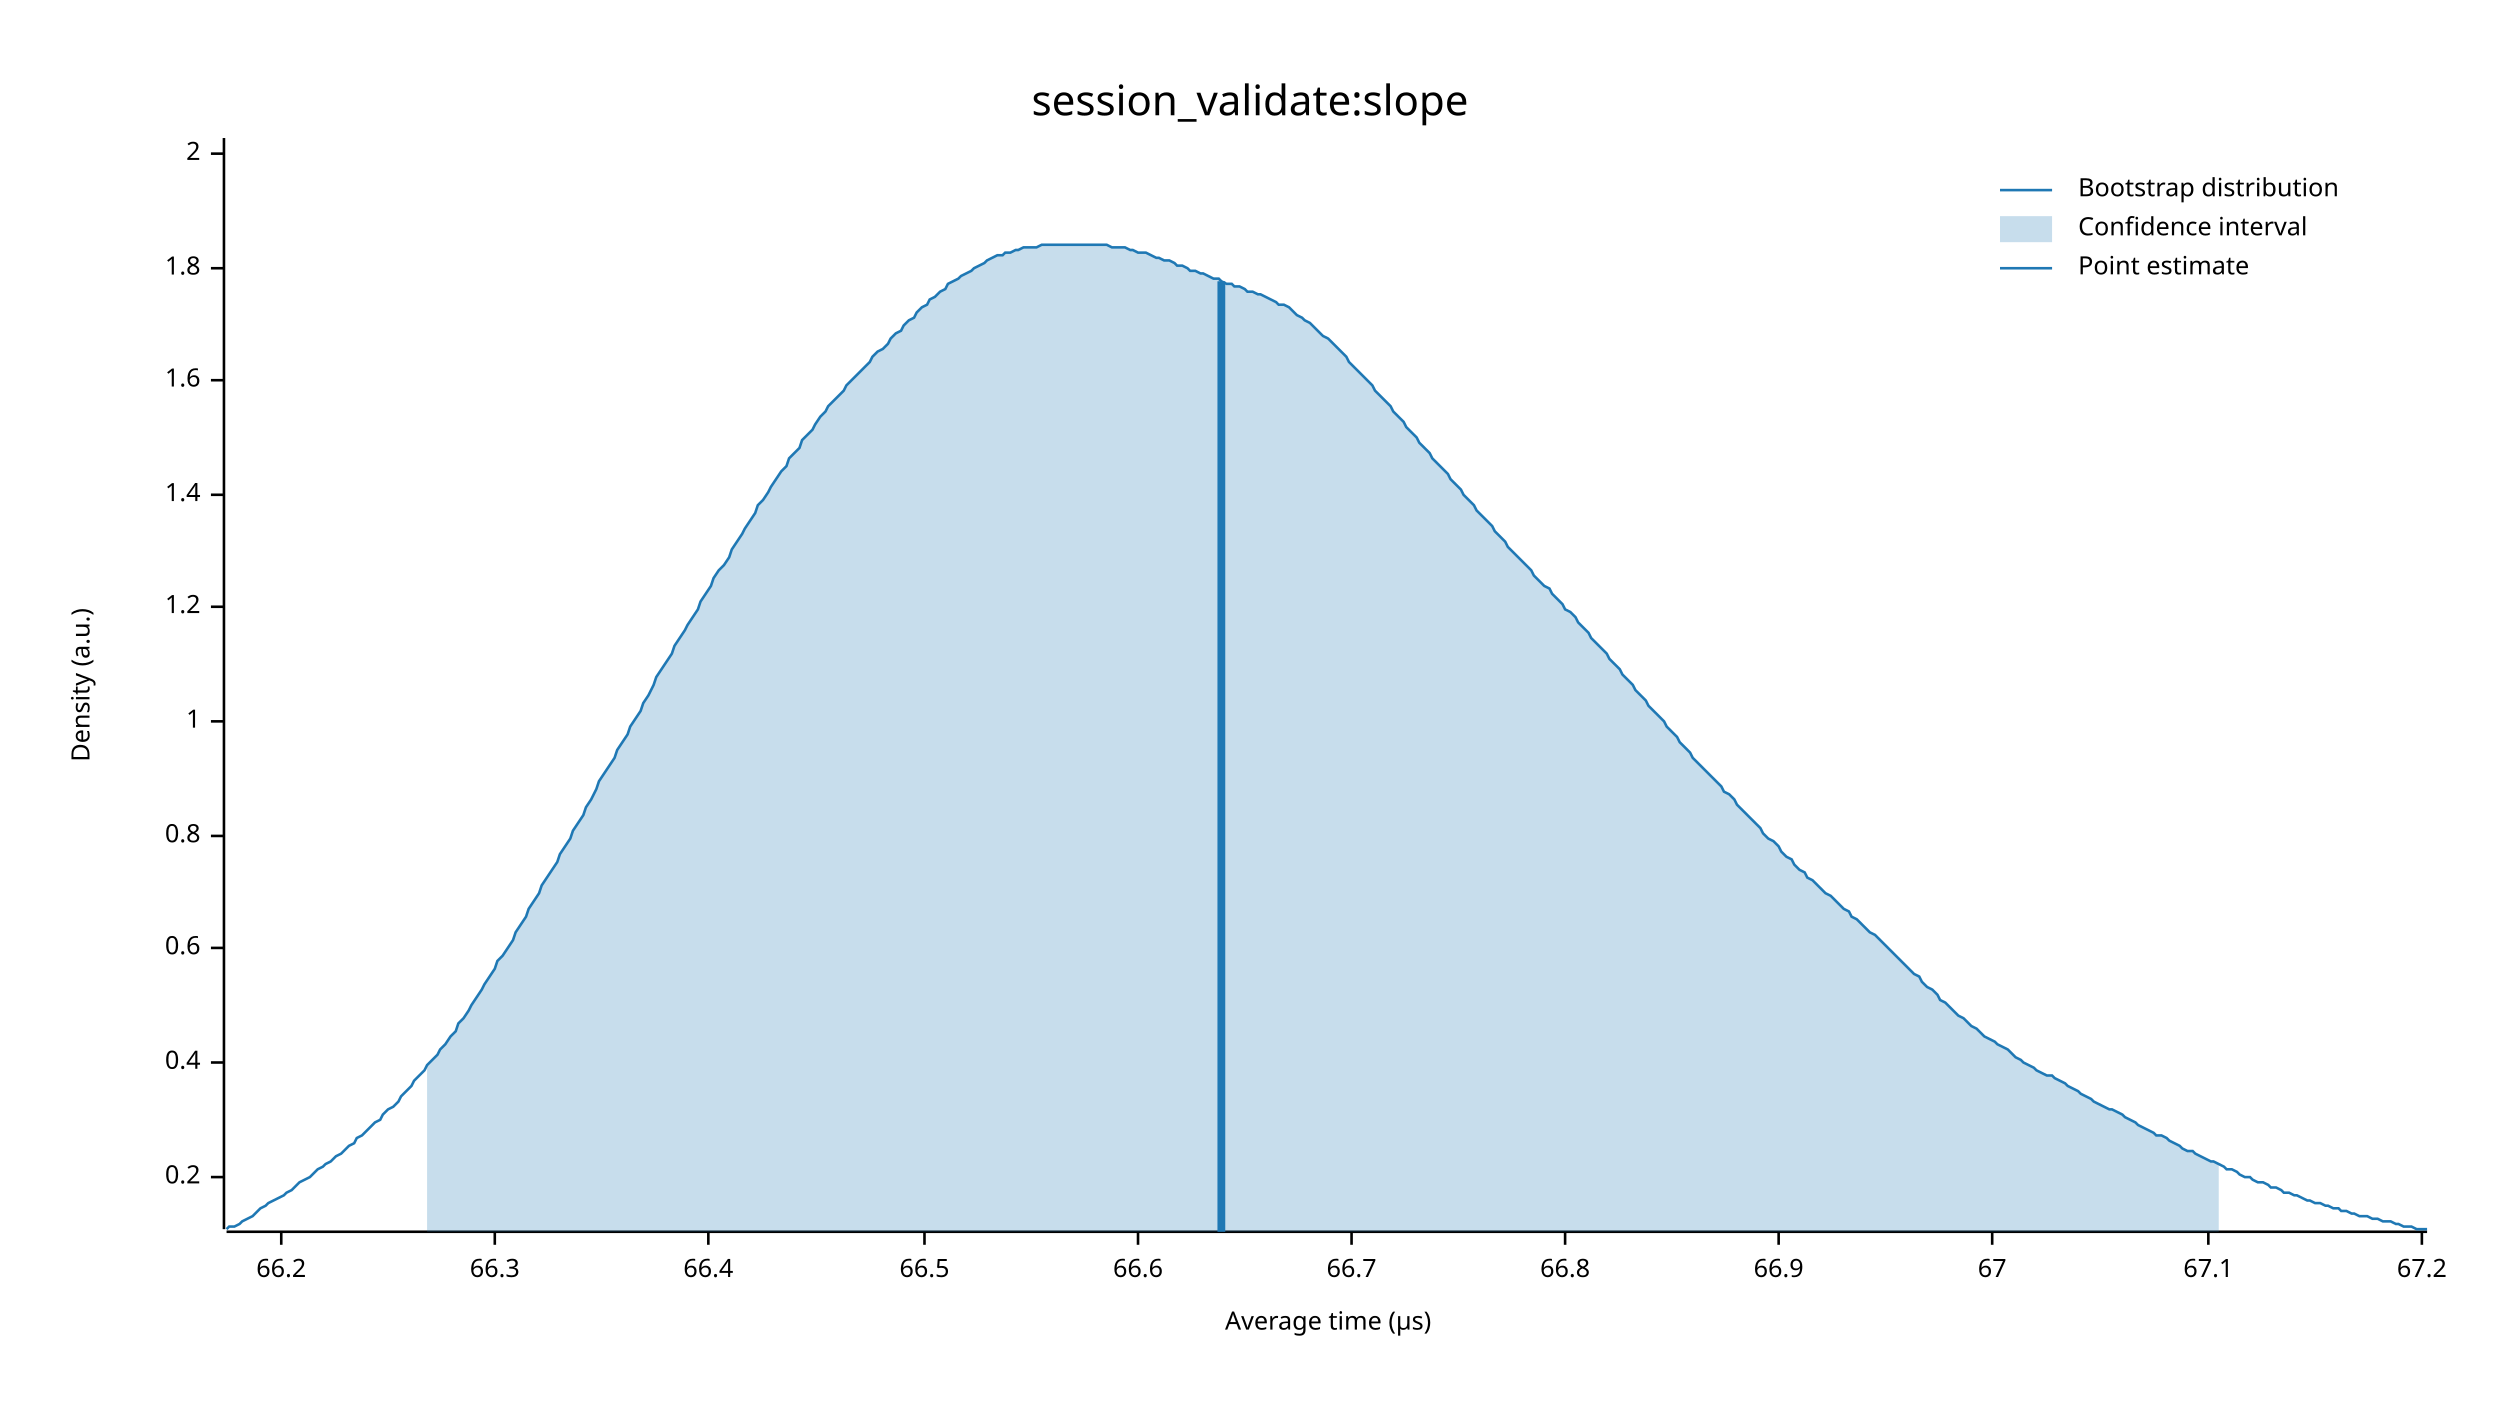
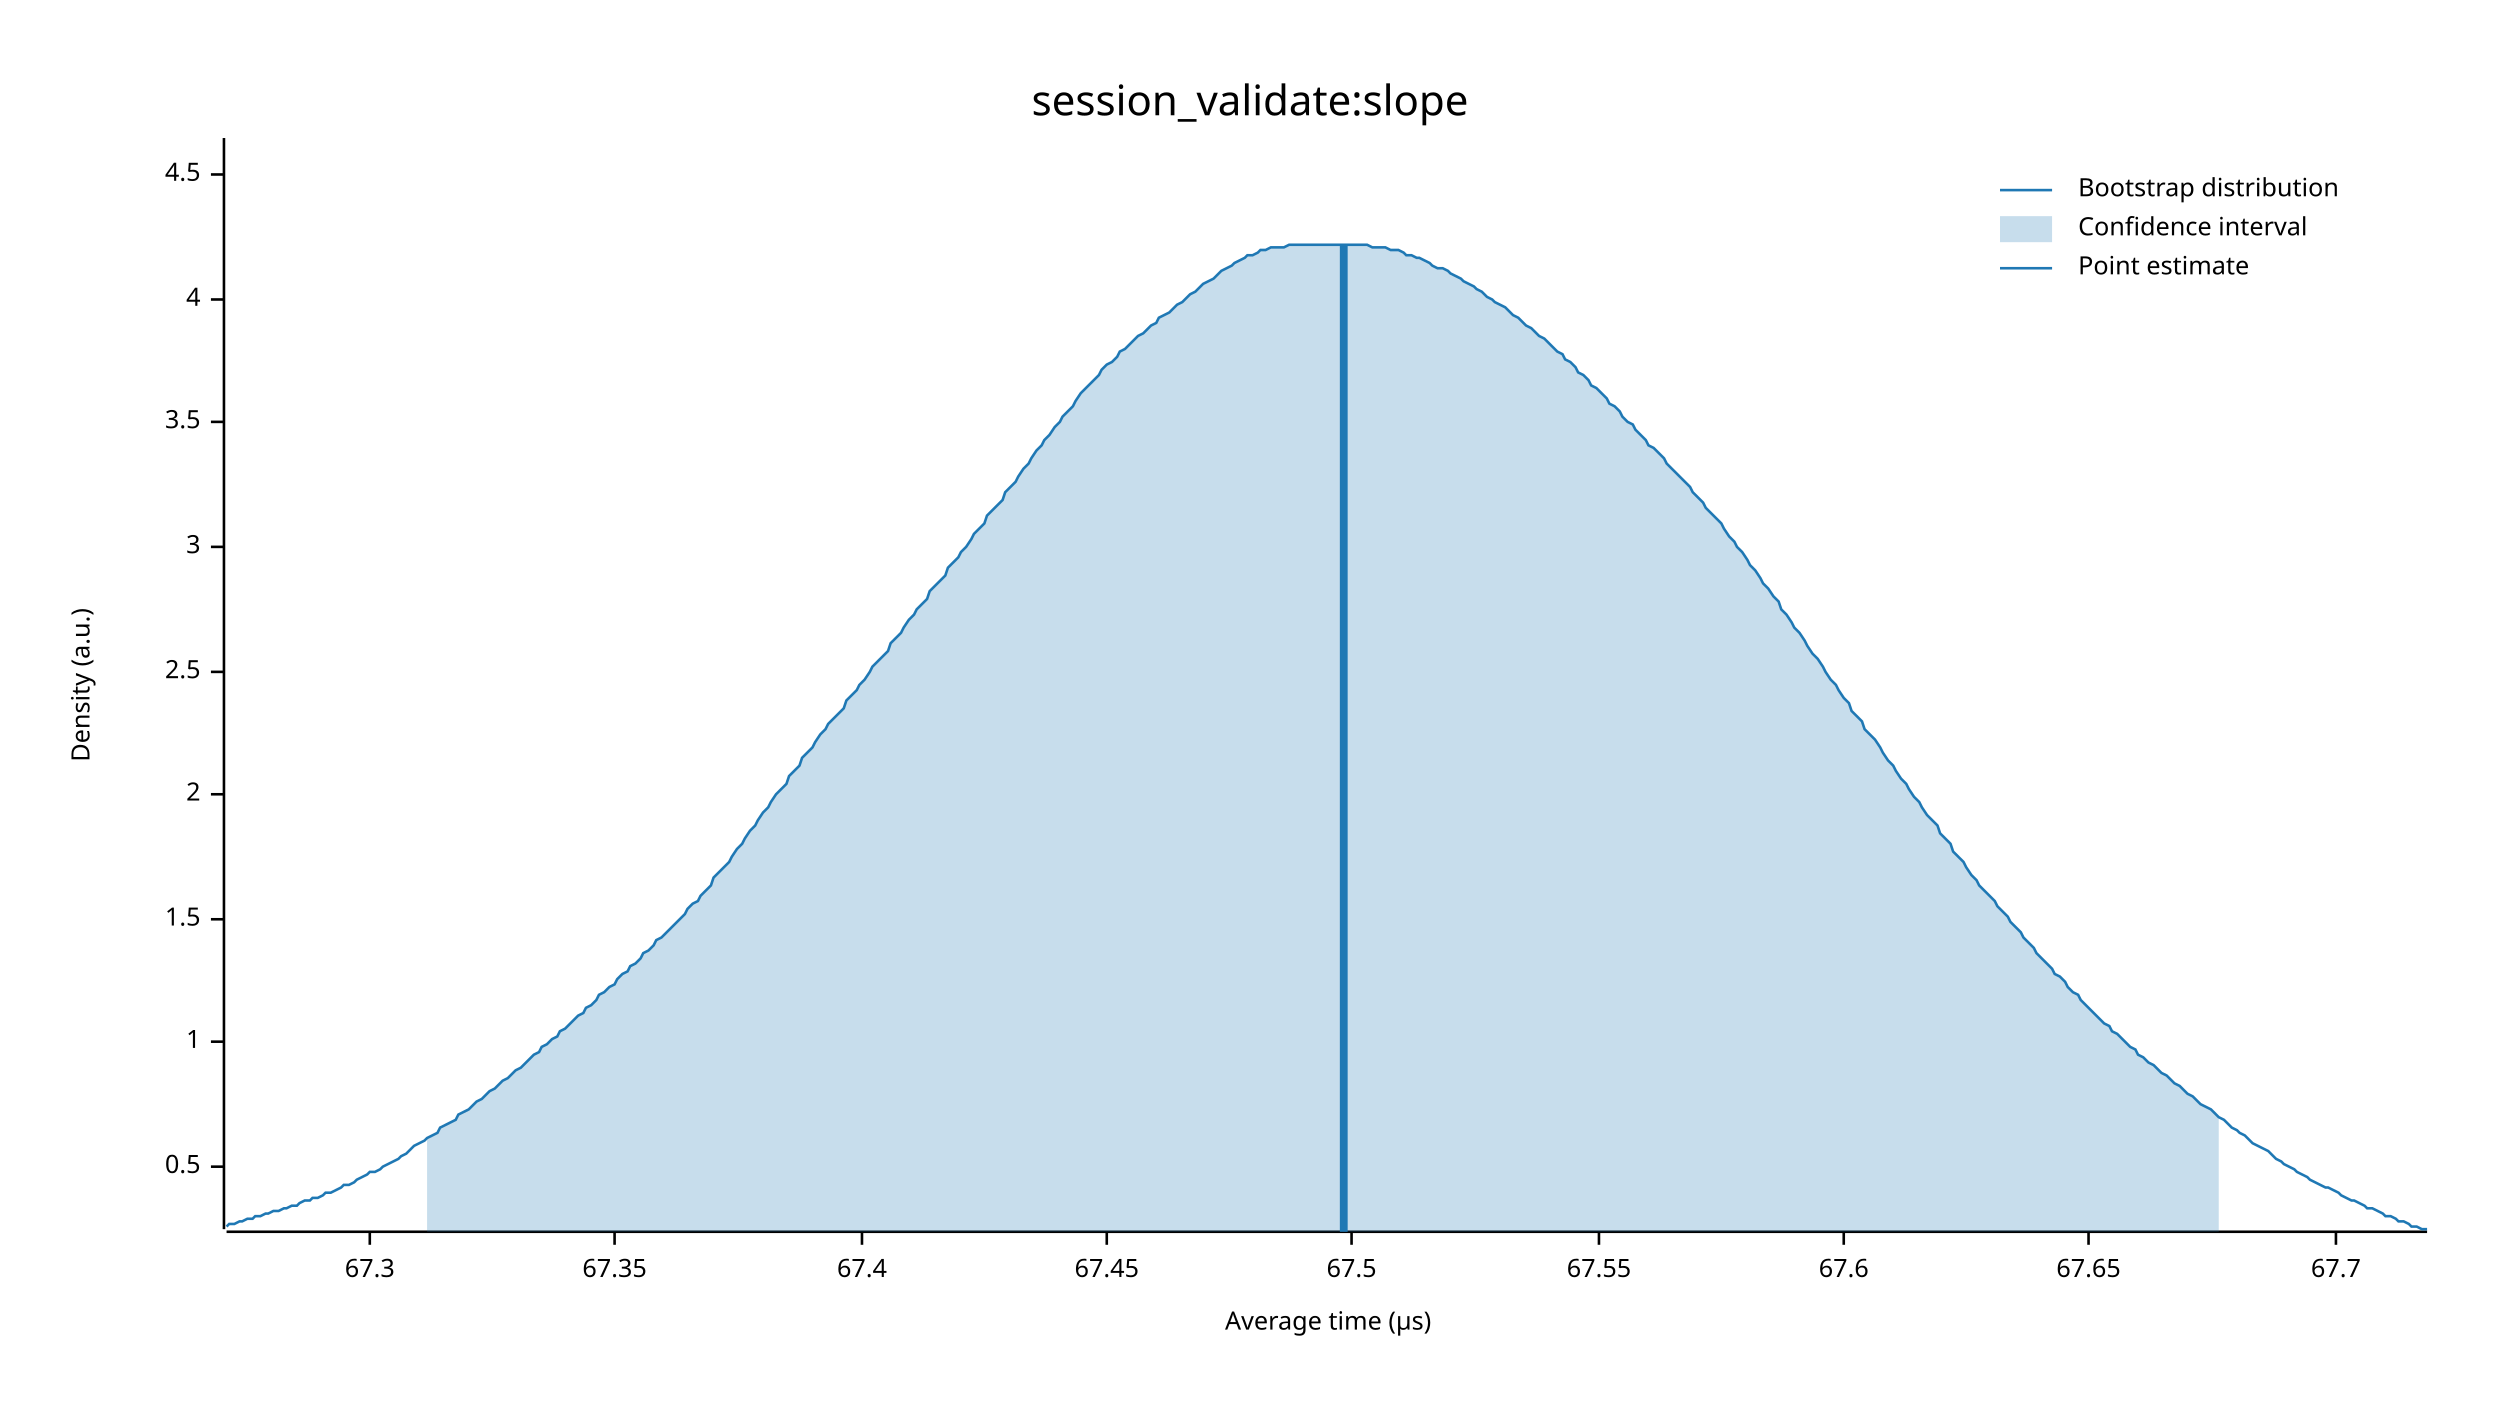
<svg xmlns="http://www.w3.org/2000/svg" width="960" height="540" viewBox="0 0 960 540">
  <text x="480" y="32" dy="0.76em" text-anchor="middle" font-family="sans-serif" font-size="16.129" opacity="1" fill="#000000">
session_validate:slope
</text>
  <text x="27" y="263" dy="0.76em" text-anchor="middle" font-family="sans-serif" font-size="9.677" opacity="1" fill="#000000" transform="rotate(270, 27, 263)">
Density (a.u.)
</text>
  <text x="510" y="513" dy="-0.5ex" text-anchor="middle" font-family="sans-serif" font-size="9.677" opacity="1" fill="#000000">
Average time (µs)
</text>
  <polyline fill="none" opacity="1" stroke="#000000" stroke-width="1" points="86,53 86,472 " />
-   <text x="77" y="452" dy="0.5ex" text-anchor="end" font-family="sans-serif" font-size="9.677" opacity="1" fill="#000000">
- 0.2
+   <text x="77" y="448" dy="0.5ex" text-anchor="end" font-family="sans-serif" font-size="9.677" opacity="1" fill="#000000">
+ 0.5
</text>
-   <polyline fill="none" opacity="1" stroke="#000000" stroke-width="1" points="81,452 86,452 " />
-   <text x="77" y="408" dy="0.5ex" text-anchor="end" font-family="sans-serif" font-size="9.677" opacity="1" fill="#000000">
- 0.4
- </text>
-   <polyline fill="none" opacity="1" stroke="#000000" stroke-width="1" points="81,408 86,408 " />
-   <text x="77" y="364" dy="0.5ex" text-anchor="end" font-family="sans-serif" font-size="9.677" opacity="1" fill="#000000">
- 0.6
- </text>
-   <polyline fill="none" opacity="1" stroke="#000000" stroke-width="1" points="81,364 86,364 " />
-   <text x="77" y="321" dy="0.5ex" text-anchor="end" font-family="sans-serif" font-size="9.677" opacity="1" fill="#000000">
- 0.8
- </text>
-   <polyline fill="none" opacity="1" stroke="#000000" stroke-width="1" points="81,321 86,321 " />
-   <text x="77" y="277" dy="0.5ex" text-anchor="end" font-family="sans-serif" font-size="9.677" opacity="1" fill="#000000">
+   <polyline fill="none" opacity="1" stroke="#000000" stroke-width="1" points="81,448 86,448 " />
+   <text x="77" y="400" dy="0.5ex" text-anchor="end" font-family="sans-serif" font-size="9.677" opacity="1" fill="#000000">
1
</text>
-   <polyline fill="none" opacity="1" stroke="#000000" stroke-width="1" points="81,277 86,277 " />
-   <text x="77" y="233" dy="0.5ex" text-anchor="end" font-family="sans-serif" font-size="9.677" opacity="1" fill="#000000">
- 1.2
+   <polyline fill="none" opacity="1" stroke="#000000" stroke-width="1" points="81,400 86,400 " />
+   <text x="77" y="353" dy="0.5ex" text-anchor="end" font-family="sans-serif" font-size="9.677" opacity="1" fill="#000000">
+ 1.5
</text>
-   <polyline fill="none" opacity="1" stroke="#000000" stroke-width="1" points="81,233 86,233 " />
-   <text x="77" y="190" dy="0.5ex" text-anchor="end" font-family="sans-serif" font-size="9.677" opacity="1" fill="#000000">
- 1.4
- </text>
-   <polyline fill="none" opacity="1" stroke="#000000" stroke-width="1" points="81,190 86,190 " />
-   <text x="77" y="146" dy="0.5ex" text-anchor="end" font-family="sans-serif" font-size="9.677" opacity="1" fill="#000000">
- 1.6
- </text>
-   <polyline fill="none" opacity="1" stroke="#000000" stroke-width="1" points="81,146 86,146 " />
-   <text x="77" y="103" dy="0.5ex" text-anchor="end" font-family="sans-serif" font-size="9.677" opacity="1" fill="#000000">
- 1.8
- </text>
-   <polyline fill="none" opacity="1" stroke="#000000" stroke-width="1" points="81,103 86,103 " />
-   <text x="77" y="59" dy="0.5ex" text-anchor="end" font-family="sans-serif" font-size="9.677" opacity="1" fill="#000000">
+   <polyline fill="none" opacity="1" stroke="#000000" stroke-width="1" points="81,353 86,353 " />
+   <text x="77" y="305" dy="0.5ex" text-anchor="end" font-family="sans-serif" font-size="9.677" opacity="1" fill="#000000">
2
</text>
-   <polyline fill="none" opacity="1" stroke="#000000" stroke-width="1" points="81,59 86,59 " />
+   <polyline fill="none" opacity="1" stroke="#000000" stroke-width="1" points="81,305 86,305 " />
+   <text x="77" y="258" dy="0.5ex" text-anchor="end" font-family="sans-serif" font-size="9.677" opacity="1" fill="#000000">
+ 2.5
+ </text>
+   <polyline fill="none" opacity="1" stroke="#000000" stroke-width="1" points="81,258 86,258 " />
+   <text x="77" y="210" dy="0.5ex" text-anchor="end" font-family="sans-serif" font-size="9.677" opacity="1" fill="#000000">
+ 3
+ </text>
+   <polyline fill="none" opacity="1" stroke="#000000" stroke-width="1" points="81,210 86,210 " />
+   <text x="77" y="162" dy="0.5ex" text-anchor="end" font-family="sans-serif" font-size="9.677" opacity="1" fill="#000000">
+ 3.5
+ </text>
+   <polyline fill="none" opacity="1" stroke="#000000" stroke-width="1" points="81,162 86,162 " />
+   <text x="77" y="115" dy="0.5ex" text-anchor="end" font-family="sans-serif" font-size="9.677" opacity="1" fill="#000000">
+ 4
+ </text>
+   <polyline fill="none" opacity="1" stroke="#000000" stroke-width="1" points="81,115 86,115 " />
+   <text x="77" y="67" dy="0.5ex" text-anchor="end" font-family="sans-serif" font-size="9.677" opacity="1" fill="#000000">
+ 4.5
+ </text>
+   <polyline fill="none" opacity="1" stroke="#000000" stroke-width="1" points="81,67 86,67 " />
  <polyline fill="none" opacity="1" stroke="#000000" stroke-width="1" points="87,473 932,473 " />
-   <text x="108" y="483" dy="0.76em" text-anchor="middle" font-family="sans-serif" font-size="9.677" opacity="1" fill="#000000">
- 66.2
+   <text x="142" y="483" dy="0.76em" text-anchor="middle" font-family="sans-serif" font-size="9.677" opacity="1" fill="#000000">
+ 67.3
</text>
-   <polyline fill="none" opacity="1" stroke="#000000" stroke-width="1" points="108,473 108,478 " />
-   <text x="190" y="483" dy="0.76em" text-anchor="middle" font-family="sans-serif" font-size="9.677" opacity="1" fill="#000000">
- 66.3
+   <polyline fill="none" opacity="1" stroke="#000000" stroke-width="1" points="142,473 142,478 " />
+   <text x="236" y="483" dy="0.76em" text-anchor="middle" font-family="sans-serif" font-size="9.677" opacity="1" fill="#000000">
+ 67.35
</text>
-   <polyline fill="none" opacity="1" stroke="#000000" stroke-width="1" points="190,473 190,478 " />
-   <text x="272" y="483" dy="0.76em" text-anchor="middle" font-family="sans-serif" font-size="9.677" opacity="1" fill="#000000">
- 66.4
+   <polyline fill="none" opacity="1" stroke="#000000" stroke-width="1" points="236,473 236,478 " />
+   <text x="331" y="483" dy="0.76em" text-anchor="middle" font-family="sans-serif" font-size="9.677" opacity="1" fill="#000000">
+ 67.4
</text>
-   <polyline fill="none" opacity="1" stroke="#000000" stroke-width="1" points="272,473 272,478 " />
-   <text x="355" y="483" dy="0.76em" text-anchor="middle" font-family="sans-serif" font-size="9.677" opacity="1" fill="#000000">
- 66.5
+   <polyline fill="none" opacity="1" stroke="#000000" stroke-width="1" points="331,473 331,478 " />
+   <text x="425" y="483" dy="0.76em" text-anchor="middle" font-family="sans-serif" font-size="9.677" opacity="1" fill="#000000">
+ 67.45
</text>
-   <polyline fill="none" opacity="1" stroke="#000000" stroke-width="1" points="355,473 355,478 " />
-   <text x="437" y="483" dy="0.76em" text-anchor="middle" font-family="sans-serif" font-size="9.677" opacity="1" fill="#000000">
- 66.6
- </text>
-   <polyline fill="none" opacity="1" stroke="#000000" stroke-width="1" points="437,473 437,478 " />
+   <polyline fill="none" opacity="1" stroke="#000000" stroke-width="1" points="425,473 425,478 " />
  <text x="519" y="483" dy="0.76em" text-anchor="middle" font-family="sans-serif" font-size="9.677" opacity="1" fill="#000000">
- 66.7
+ 67.5
</text>
  <polyline fill="none" opacity="1" stroke="#000000" stroke-width="1" points="519,473 519,478 " />
-   <text x="601" y="483" dy="0.76em" text-anchor="middle" font-family="sans-serif" font-size="9.677" opacity="1" fill="#000000">
- 66.8
+   <text x="614" y="483" dy="0.76em" text-anchor="middle" font-family="sans-serif" font-size="9.677" opacity="1" fill="#000000">
+ 67.55
</text>
-   <polyline fill="none" opacity="1" stroke="#000000" stroke-width="1" points="601,473 601,478 " />
-   <text x="683" y="483" dy="0.76em" text-anchor="middle" font-family="sans-serif" font-size="9.677" opacity="1" fill="#000000">
- 66.9
+   <polyline fill="none" opacity="1" stroke="#000000" stroke-width="1" points="614,473 614,478 " />
+   <text x="708" y="483" dy="0.76em" text-anchor="middle" font-family="sans-serif" font-size="9.677" opacity="1" fill="#000000">
+ 67.6
</text>
-   <polyline fill="none" opacity="1" stroke="#000000" stroke-width="1" points="683,473 683,478 " />
-   <text x="765" y="483" dy="0.76em" text-anchor="middle" font-family="sans-serif" font-size="9.677" opacity="1" fill="#000000">
- 67
+   <polyline fill="none" opacity="1" stroke="#000000" stroke-width="1" points="708,473 708,478 " />
+   <text x="802" y="483" dy="0.76em" text-anchor="middle" font-family="sans-serif" font-size="9.677" opacity="1" fill="#000000">
+ 67.65
</text>
-   <polyline fill="none" opacity="1" stroke="#000000" stroke-width="1" points="765,473 765,478 " />
-   <text x="848" y="483" dy="0.76em" text-anchor="middle" font-family="sans-serif" font-size="9.677" opacity="1" fill="#000000">
- 67.1
+   <polyline fill="none" opacity="1" stroke="#000000" stroke-width="1" points="802,473 802,478 " />
+   <text x="897" y="483" dy="0.76em" text-anchor="middle" font-family="sans-serif" font-size="9.677" opacity="1" fill="#000000">
+ 67.7
</text>
-   <polyline fill="none" opacity="1" stroke="#000000" stroke-width="1" points="848,473 848,478 " />
-   <text x="930" y="483" dy="0.76em" text-anchor="middle" font-family="sans-serif" font-size="9.677" opacity="1" fill="#000000">
- 67.2
- </text>
-   <polyline fill="none" opacity="1" stroke="#000000" stroke-width="1" points="930,473 930,478 " />
-   <polyline fill="none" opacity="1" stroke="#1F78B4" stroke-width="1" points="87,472 88,471 90,471 92,470 93,469 95,468 97,467 98,466 100,464 102,463 103,462 105,461 107,460 109,459 110,458 112,457 114,455 115,454 117,453 119,452 120,451 122,449 124,448 125,447 127,446 129,444 131,443 132,442 134,440 136,439 137,437 139,436 141,434 142,433 144,431 146,430 147,428 149,426 151,425 153,423 154,421 156,419 158,417 159,415 161,413 163,411 164,409 166,407 168,405 169,403 171,401 173,398 175,396 176,393 178,391 180,388 181,386 183,383 185,380 186,378 188,375 190,372 191,369 193,367 195,364 197,361 198,358 200,355 202,352 203,349 205,346 207,343 208,340 210,337 212,334 214,331 215,328 217,325 219,322 220,319 222,316 224,313 225,310 227,307 229,303 230,300 232,297 234,294 236,291 237,288 239,285 241,282 242,279 244,276 246,273 247,270 249,267 251,263 252,260 254,257 256,254 258,251 259,248 261,245 263,242 264,240 266,237 268,234 269,231 271,228 273,225 274,222 276,219 278,217 280,214 281,211 283,208 285,205 286,203 288,200 290,197 291,194 293,192 295,189 296,187 298,184 300,181 302,179 303,176 305,174 307,172 308,169 310,167 312,165 313,163 315,160 317,158 318,156 320,154 322,152 324,150 325,148 327,146 329,144 330,143 332,141 334,139 335,137 337,135 339,134 341,132 342,130 344,128 346,127 347,125 349,123 351,122 352,120 354,118 356,117 357,115 359,114 361,112 363,111 364,109 366,108 368,107 369,106 371,105 373,104 374,103 376,102 378,101 379,100 381,99 383,98 385,98 386,97 388,97 390,96 391,96 393,95 395,95 396,95 398,95 400,94 401,94 403,94 405,94 407,94 408,94 410,94 412,94 413,94 415,94 417,94 418,94 420,94 422,94 423,94 425,94 427,95 429,95 430,95 432,95 434,96 435,96 437,97 439,97 440,97 442,98 444,99 445,99 447,100 449,100 451,101 452,102 454,102 456,103 457,104 459,104 461,105 462,105 464,106 466,107 468,107 469,108 471,109 473,109 474,110 476,110 478,111 479,112 481,112 483,113 484,113 486,114 488,115 490,116 491,117 493,117 495,118 496,119 498,121 500,122 501,123 503,124 505,126 506,127 508,129 510,130 512,132 513,133 515,135 517,137 518,139 520,141 522,143 523,144 525,146 527,148 528,150 530,152 532,154 534,156 535,158 537,160 539,162 540,164 542,166 544,168 545,170 547,172 549,174 550,176 552,178 554,180 556,182 557,184 559,186 561,188 562,190 564,192 566,194 567,196 569,198 571,200 573,202 574,204 576,206 578,208 579,210 581,212 583,214 584,215 586,217 588,219 589,221 591,223 593,225 595,226 596,228 598,230 600,232 601,234 603,235 605,237 606,239 608,241 610,243 611,245 613,247 615,249 617,251 618,253 620,255 622,257 623,259 625,261 627,263 628,265 630,267 632,269 633,271 635,273 637,275 639,277 640,279 642,281 644,283 645,285 647,287 649,289 650,291 652,293 654,295 655,296 657,298 659,300 661,302 662,304 664,305 666,307 667,309 669,311 671,313 672,314 674,316 676,318 677,320 679,322 681,323 683,325 684,327 686,329 688,330 689,332 691,334 693,335 694,337 696,338 698,340 700,342 701,343 703,344 705,346 706,347 708,349 710,350 711,352 713,353 715,355 716,356 718,358 720,359 722,361 723,362 725,364 727,366 728,367 730,369 732,371 733,372 735,374 737,375 738,377 740,379 742,380 744,382 745,384 747,385 749,387 750,388 752,390 754,391 755,392 757,394 759,395 760,396 762,398 764,399 766,400 767,401 769,402 771,403 772,404 774,406 776,407 777,408 779,409 781,410 782,411 784,412 786,413 788,413 789,414 791,415 793,416 794,417 796,418 798,419 799,420 801,421 803,422 804,423 806,424 808,425 810,426 811,426 813,427 815,428 816,429 818,430 820,431 821,432 823,433 825,434 827,435 828,436 830,436 832,437 833,438 835,439 837,440 838,441 840,442 842,442 843,443 845,444 847,445 849,446 850,446 852,447 854,448 855,449 857,449 859,450 860,451 862,452 864,452 865,453 867,454 869,454 871,455 872,456 874,456 876,457 877,458 879,458 881,459 882,459 884,460 886,461 887,461 889,462 891,462 893,463 894,463 896,464 898,464 899,465 901,465 903,466 904,466 906,467 908,467 909,467 911,468 913,468 915,469 916,469 918,469 920,470 921,470 923,471 925,471 926,471 928,472 930,472 932,472 " />
-   <polygon opacity="0.25" fill="#1F78B4" points="164,409 166,407 168,405 169,403 171,401 173,398 175,396 176,393 178,391 180,388 181,386 183,383 185,380 186,378 188,375 190,372 191,369 193,367 195,364 197,361 198,358 200,355 202,352 203,349 205,346 207,343 208,340 210,337 212,334 214,331 215,328 217,325 219,322 220,319 222,316 224,313 225,310 227,307 229,303 230,300 232,297 234,294 236,291 237,288 239,285 241,282 242,279 244,276 246,273 247,270 249,267 251,263 252,260 254,257 256,254 258,251 259,248 261,245 263,242 264,240 266,237 268,234 269,231 271,228 273,225 274,222 276,219 278,217 280,214 281,211 283,208 285,205 286,203 288,200 290,197 291,194 293,192 295,189 296,187 298,184 300,181 302,179 303,176 305,174 307,172 308,169 310,167 312,165 313,163 315,160 317,158 318,156 320,154 322,152 324,150 325,148 327,146 329,144 330,143 332,141 334,139 335,137 337,135 339,134 341,132 342,130 344,128 346,127 347,125 349,123 351,122 352,120 354,118 356,117 357,115 359,114 361,112 363,111 364,109 366,108 368,107 369,106 371,105 373,104 374,103 376,102 378,101 379,100 381,99 383,98 385,98 386,97 388,97 390,96 391,96 393,95 395,95 396,95 398,95 400,94 401,94 403,94 405,94 407,94 408,94 410,94 412,94 413,94 415,94 417,94 418,94 420,94 422,94 423,94 425,94 427,95 429,95 430,95 432,95 434,96 435,96 437,97 439,97 440,97 442,98 444,99 445,99 447,100 449,100 451,101 452,102 454,102 456,103 457,104 459,104 461,105 462,105 464,106 466,107 468,107 469,108 471,109 473,109 474,110 476,110 478,111 479,112 481,112 483,113 484,113 486,114 488,115 490,116 491,117 493,117 495,118 496,119 498,121 500,122 501,123 503,124 505,126 506,127 508,129 510,130 512,132 513,133 515,135 517,137 518,139 520,141 522,143 523,144 525,146 527,148 528,150 530,152 532,154 534,156 535,158 537,160 539,162 540,164 542,166 544,168 545,170 547,172 549,174 550,176 552,178 554,180 556,182 557,184 559,186 561,188 562,190 564,192 566,194 567,196 569,198 571,200 573,202 574,204 576,206 578,208 579,210 581,212 583,214 584,215 586,217 588,219 589,221 591,223 593,225 595,226 596,228 598,230 600,232 601,234 603,235 605,237 606,239 608,241 610,243 611,245 613,247 615,249 617,251 618,253 620,255 622,257 623,259 625,261 627,263 628,265 630,267 632,269 633,271 635,273 637,275 639,277 640,279 642,281 644,283 645,285 647,287 649,289 650,291 652,293 654,295 655,296 657,298 659,300 661,302 662,304 664,305 666,307 667,309 669,311 671,313 672,314 674,316 676,318 677,320 679,322 681,323 683,325 684,327 686,329 688,330 689,332 691,334 693,335 694,337 696,338 698,340 700,342 701,343 703,344 705,346 706,347 708,349 710,350 711,352 713,353 715,355 716,356 718,358 720,359 722,361 723,362 725,364 727,366 728,367 730,369 732,371 733,372 735,374 737,375 738,377 740,379 742,380 744,382 745,384 747,385 749,387 750,388 752,390 754,391 755,392 757,394 759,395 760,396 762,398 764,399 766,400 767,401 769,402 771,403 772,404 774,406 776,407 777,408 779,409 781,410 782,411 784,412 786,413 788,413 789,414 791,415 793,416 794,417 796,418 798,419 799,420 801,421 803,422 804,423 806,424 808,425 810,426 811,426 813,427 815,428 816,429 818,430 820,431 821,432 823,433 825,434 827,435 828,436 830,436 832,437 833,438 835,439 837,440 838,441 840,442 842,442 843,443 845,444 847,445 849,446 850,446 852,447 852,473 164,473 " />
-   <polyline fill="none" opacity="1" stroke="#1F78B4" stroke-width="3" points="469,473 469,108 " />
+   <polyline fill="none" opacity="1" stroke="#000000" stroke-width="1" points="897,473 897,478 " />
+   <polyline fill="none" opacity="1" stroke="#1F78B4" stroke-width="1" points="87,471 88,470 90,470 92,469 93,469 95,468 97,468 98,467 100,467 102,466 103,466 105,465 107,465 109,464 110,464 112,463 114,463 115,462 117,461 119,461 120,460 122,460 124,459 125,458 127,458 129,457 131,456 132,455 134,455 136,454 137,453 139,452 141,451 142,450 144,450 146,449 147,448 149,447 151,446 153,445 154,444 156,443 158,441 159,440 161,439 163,438 164,437 166,436 168,435 169,433 171,432 173,431 175,430 176,428 178,427 180,426 181,425 183,423 185,422 186,421 188,419 190,418 191,417 193,415 195,414 197,412 198,411 200,410 202,408 203,407 205,405 207,404 208,402 210,401 212,399 214,398 215,396 217,395 219,393 220,392 222,390 224,389 225,387 227,386 229,384 230,382 232,381 234,379 236,378 237,376 239,374 241,373 242,371 244,370 246,368 247,366 249,365 251,363 252,361 254,360 256,358 258,356 259,355 261,353 263,351 264,349 266,347 268,346 269,344 271,342 273,340 274,337 276,335 278,333 280,331 281,329 283,326 285,324 286,322 288,319 290,317 291,315 293,312 295,310 296,308 298,305 300,303 302,301 303,298 305,296 307,294 308,291 310,289 312,287 313,285 315,282 317,280 318,278 320,276 322,274 324,272 325,269 327,267 329,265 330,263 332,261 334,258 335,256 337,254 339,252 341,250 342,247 344,245 346,243 347,241 349,238 351,236 352,234 354,232 356,230 357,227 359,225 361,223 363,221 364,218 366,216 368,214 369,212 371,210 373,207 374,205 376,203 378,201 379,198 381,196 383,194 385,192 386,189 388,187 390,185 391,183 393,180 395,178 396,176 398,173 400,171 401,169 403,167 405,164 407,162 408,160 410,158 412,156 413,154 415,151 417,149 418,148 420,146 422,144 423,142 425,140 427,139 429,137 430,135 432,134 434,132 435,131 437,129 439,128 440,127 442,125 444,124 445,122 447,121 449,120 451,118 452,117 454,116 456,114 457,113 459,112 461,110 462,109 464,108 466,107 468,105 469,104 471,103 473,102 474,101 476,100 478,99 479,98 481,98 483,97 484,96 486,96 488,95 490,95 491,95 493,95 495,94 496,94 498,94 500,94 501,94 503,94 505,94 506,94 508,94 510,94 512,94 513,94 515,94 517,94 518,94 520,94 522,94 523,94 525,94 527,95 528,95 530,95 532,95 534,96 535,96 537,96 539,97 540,98 542,98 544,99 545,99 547,100 549,101 550,102 552,103 554,103 556,104 557,105 559,106 561,107 562,108 564,109 566,110 567,111 569,112 571,114 573,115 574,116 576,117 578,118 579,119 581,121 583,122 584,123 586,125 588,126 589,127 591,129 593,130 595,132 596,133 598,135 600,136 601,138 603,139 605,141 606,143 608,144 610,146 611,148 613,149 615,151 617,153 618,155 620,156 622,158 623,160 625,162 627,163 628,165 630,167 632,169 633,171 635,172 637,174 639,176 640,178 642,180 644,182 645,183 647,185 649,187 650,189 652,191 654,193 655,195 657,197 659,199 661,201 662,203 664,206 666,208 667,210 669,212 671,215 672,217 674,219 676,222 677,224 679,226 681,229 683,231 684,234 686,236 688,239 689,241 691,243 693,246 694,248 696,251 698,253 700,256 701,258 703,261 705,263 706,265 708,268 710,270 711,273 713,275 715,277 716,280 718,282 720,284 722,287 723,289 725,292 727,294 728,296 730,299 732,301 733,303 735,306 737,308 738,310 740,313 742,315 744,317 745,320 747,322 749,324 750,327 752,329 754,331 755,333 757,336 759,338 760,340 762,342 764,344 766,346 767,348 769,350 771,352 772,354 774,356 776,358 777,360 779,362 781,364 782,366 784,368 786,370 788,372 789,374 791,375 793,377 794,379 796,381 798,382 799,384 801,386 803,388 804,389 806,391 808,393 810,394 811,396 813,397 815,399 816,400 818,402 820,403 821,405 823,406 825,408 827,409 828,410 830,412 832,413 833,414 835,416 837,417 838,418 840,420 842,421 843,422 845,424 847,425 849,426 850,427 852,429 854,430 855,431 857,433 859,434 860,435 862,436 864,438 865,439 867,440 869,441 871,442 872,443 874,445 876,446 877,447 879,448 881,449 882,450 884,451 886,452 887,453 889,454 891,455 893,456 894,456 896,457 898,458 899,459 901,460 903,461 904,461 906,462 908,463 909,464 911,464 913,465 915,466 916,467 918,467 920,468 921,469 923,469 925,470 926,471 928,471 930,472 932,472 " />
+   <polygon opacity="0.25" fill="#1F78B4" points="164,437 166,436 168,435 169,433 171,432 173,431 175,430 176,428 178,427 180,426 181,425 183,423 185,422 186,421 188,419 190,418 191,417 193,415 195,414 197,412 198,411 200,410 202,408 203,407 205,405 207,404 208,402 210,401 212,399 214,398 215,396 217,395 219,393 220,392 222,390 224,389 225,387 227,386 229,384 230,382 232,381 234,379 236,378 237,376 239,374 241,373 242,371 244,370 246,368 247,366 249,365 251,363 252,361 254,360 256,358 258,356 259,355 261,353 263,351 264,349 266,347 268,346 269,344 271,342 273,340 274,337 276,335 278,333 280,331 281,329 283,326 285,324 286,322 288,319 290,317 291,315 293,312 295,310 296,308 298,305 300,303 302,301 303,298 305,296 307,294 308,291 310,289 312,287 313,285 315,282 317,280 318,278 320,276 322,274 324,272 325,269 327,267 329,265 330,263 332,261 334,258 335,256 337,254 339,252 341,250 342,247 344,245 346,243 347,241 349,238 351,236 352,234 354,232 356,230 357,227 359,225 361,223 363,221 364,218 366,216 368,214 369,212 371,210 373,207 374,205 376,203 378,201 379,198 381,196 383,194 385,192 386,189 388,187 390,185 391,183 393,180 395,178 396,176 398,173 400,171 401,169 403,167 405,164 407,162 408,160 410,158 412,156 413,154 415,151 417,149 418,148 420,146 422,144 423,142 425,140 427,139 429,137 430,135 432,134 434,132 435,131 437,129 439,128 440,127 442,125 444,124 445,122 447,121 449,120 451,118 452,117 454,116 456,114 457,113 459,112 461,110 462,109 464,108 466,107 468,105 469,104 471,103 473,102 474,101 476,100 478,99 479,98 481,98 483,97 484,96 486,96 488,95 490,95 491,95 493,95 495,94 496,94 498,94 500,94 501,94 503,94 505,94 506,94 508,94 510,94 512,94 513,94 515,94 517,94 518,94 520,94 522,94 523,94 525,94 527,95 528,95 530,95 532,95 534,96 535,96 537,96 539,97 540,98 542,98 544,99 545,99 547,100 549,101 550,102 552,103 554,103 556,104 557,105 559,106 561,107 562,108 564,109 566,110 567,111 569,112 571,114 573,115 574,116 576,117 578,118 579,119 581,121 583,122 584,123 586,125 588,126 589,127 591,129 593,130 595,132 596,133 598,135 600,136 601,138 603,139 605,141 606,143 608,144 610,146 611,148 613,149 615,151 617,153 618,155 620,156 622,158 623,160 625,162 627,163 628,165 630,167 632,169 633,171 635,172 637,174 639,176 640,178 642,180 644,182 645,183 647,185 649,187 650,189 652,191 654,193 655,195 657,197 659,199 661,201 662,203 664,206 666,208 667,210 669,212 671,215 672,217 674,219 676,222 677,224 679,226 681,229 683,231 684,234 686,236 688,239 689,241 691,243 693,246 694,248 696,251 698,253 700,256 701,258 703,261 705,263 706,265 708,268 710,270 711,273 713,275 715,277 716,280 718,282 720,284 722,287 723,289 725,292 727,294 728,296 730,299 732,301 733,303 735,306 737,308 738,310 740,313 742,315 744,317 745,320 747,322 749,324 750,327 752,329 754,331 755,333 757,336 759,338 760,340 762,342 764,344 766,346 767,348 769,350 771,352 772,354 774,356 776,358 777,360 779,362 781,364 782,366 784,368 786,370 788,372 789,374 791,375 793,377 794,379 796,381 798,382 799,384 801,386 803,388 804,389 806,391 808,393 810,394 811,396 813,397 815,399 816,400 818,402 820,403 821,405 823,406 825,408 827,409 828,410 830,412 832,413 833,414 835,416 837,417 838,418 840,420 842,421 843,422 845,424 847,425 849,426 850,427 852,429 852,473 164,473 " />
+   <polyline fill="none" opacity="1" stroke="#1F78B4" stroke-width="3" points="516,473 516,94 " />
  <text x="798" y="68" dy="0.76em" text-anchor="start" font-family="sans-serif" font-size="9.677" opacity="1" fill="#000000">
Bootstrap distribution
</text>
  <text x="798" y="83" dy="0.76em" text-anchor="start" font-family="sans-serif" font-size="9.677" opacity="1" fill="#000000">
Confidence interval
</text>
  <text x="798" y="98" dy="0.76em" text-anchor="start" font-family="sans-serif" font-size="9.677" opacity="1" fill="#000000">
Point estimate
</text>
  <polyline fill="none" opacity="1" stroke="#1F78B4" stroke-width="1" points="768,73 788,73 " />
  <rect x="768" y="83" width="20" height="10" opacity="0.25" fill="#1F78B4" stroke="none" />
  <polyline fill="none" opacity="1" stroke="#1F78B4" stroke-width="1" points="768,103 788,103 " />
</svg>
